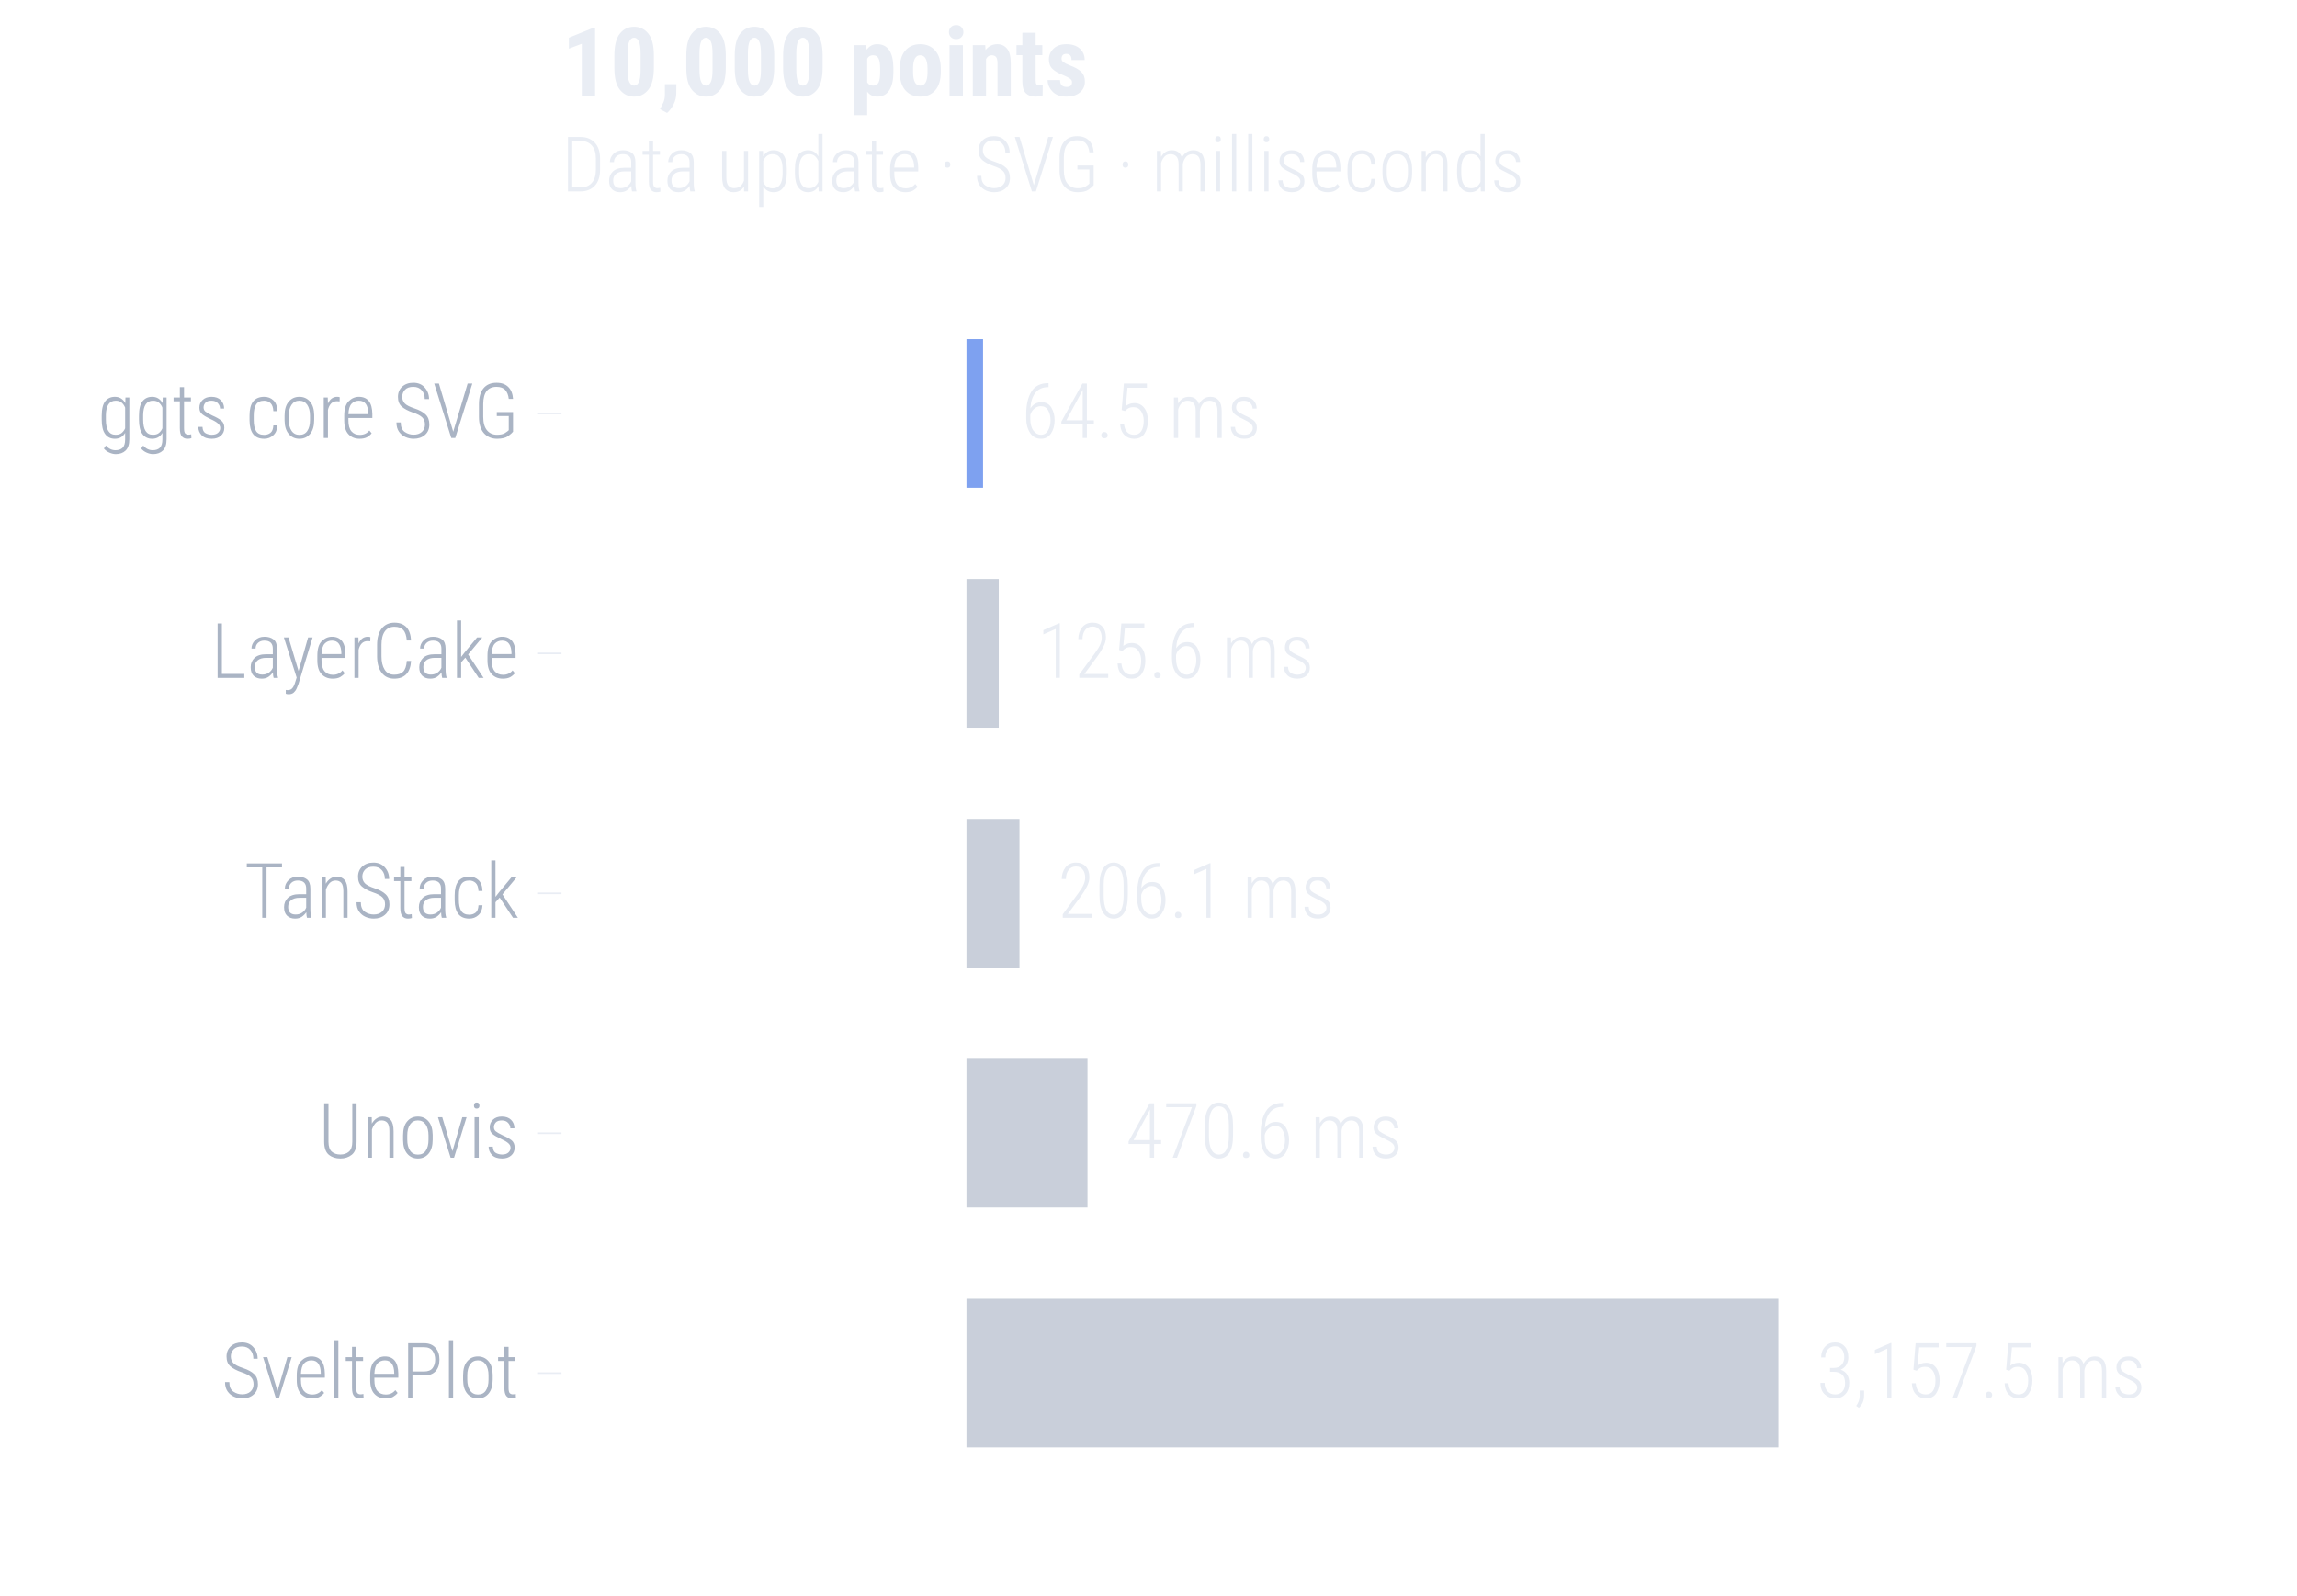
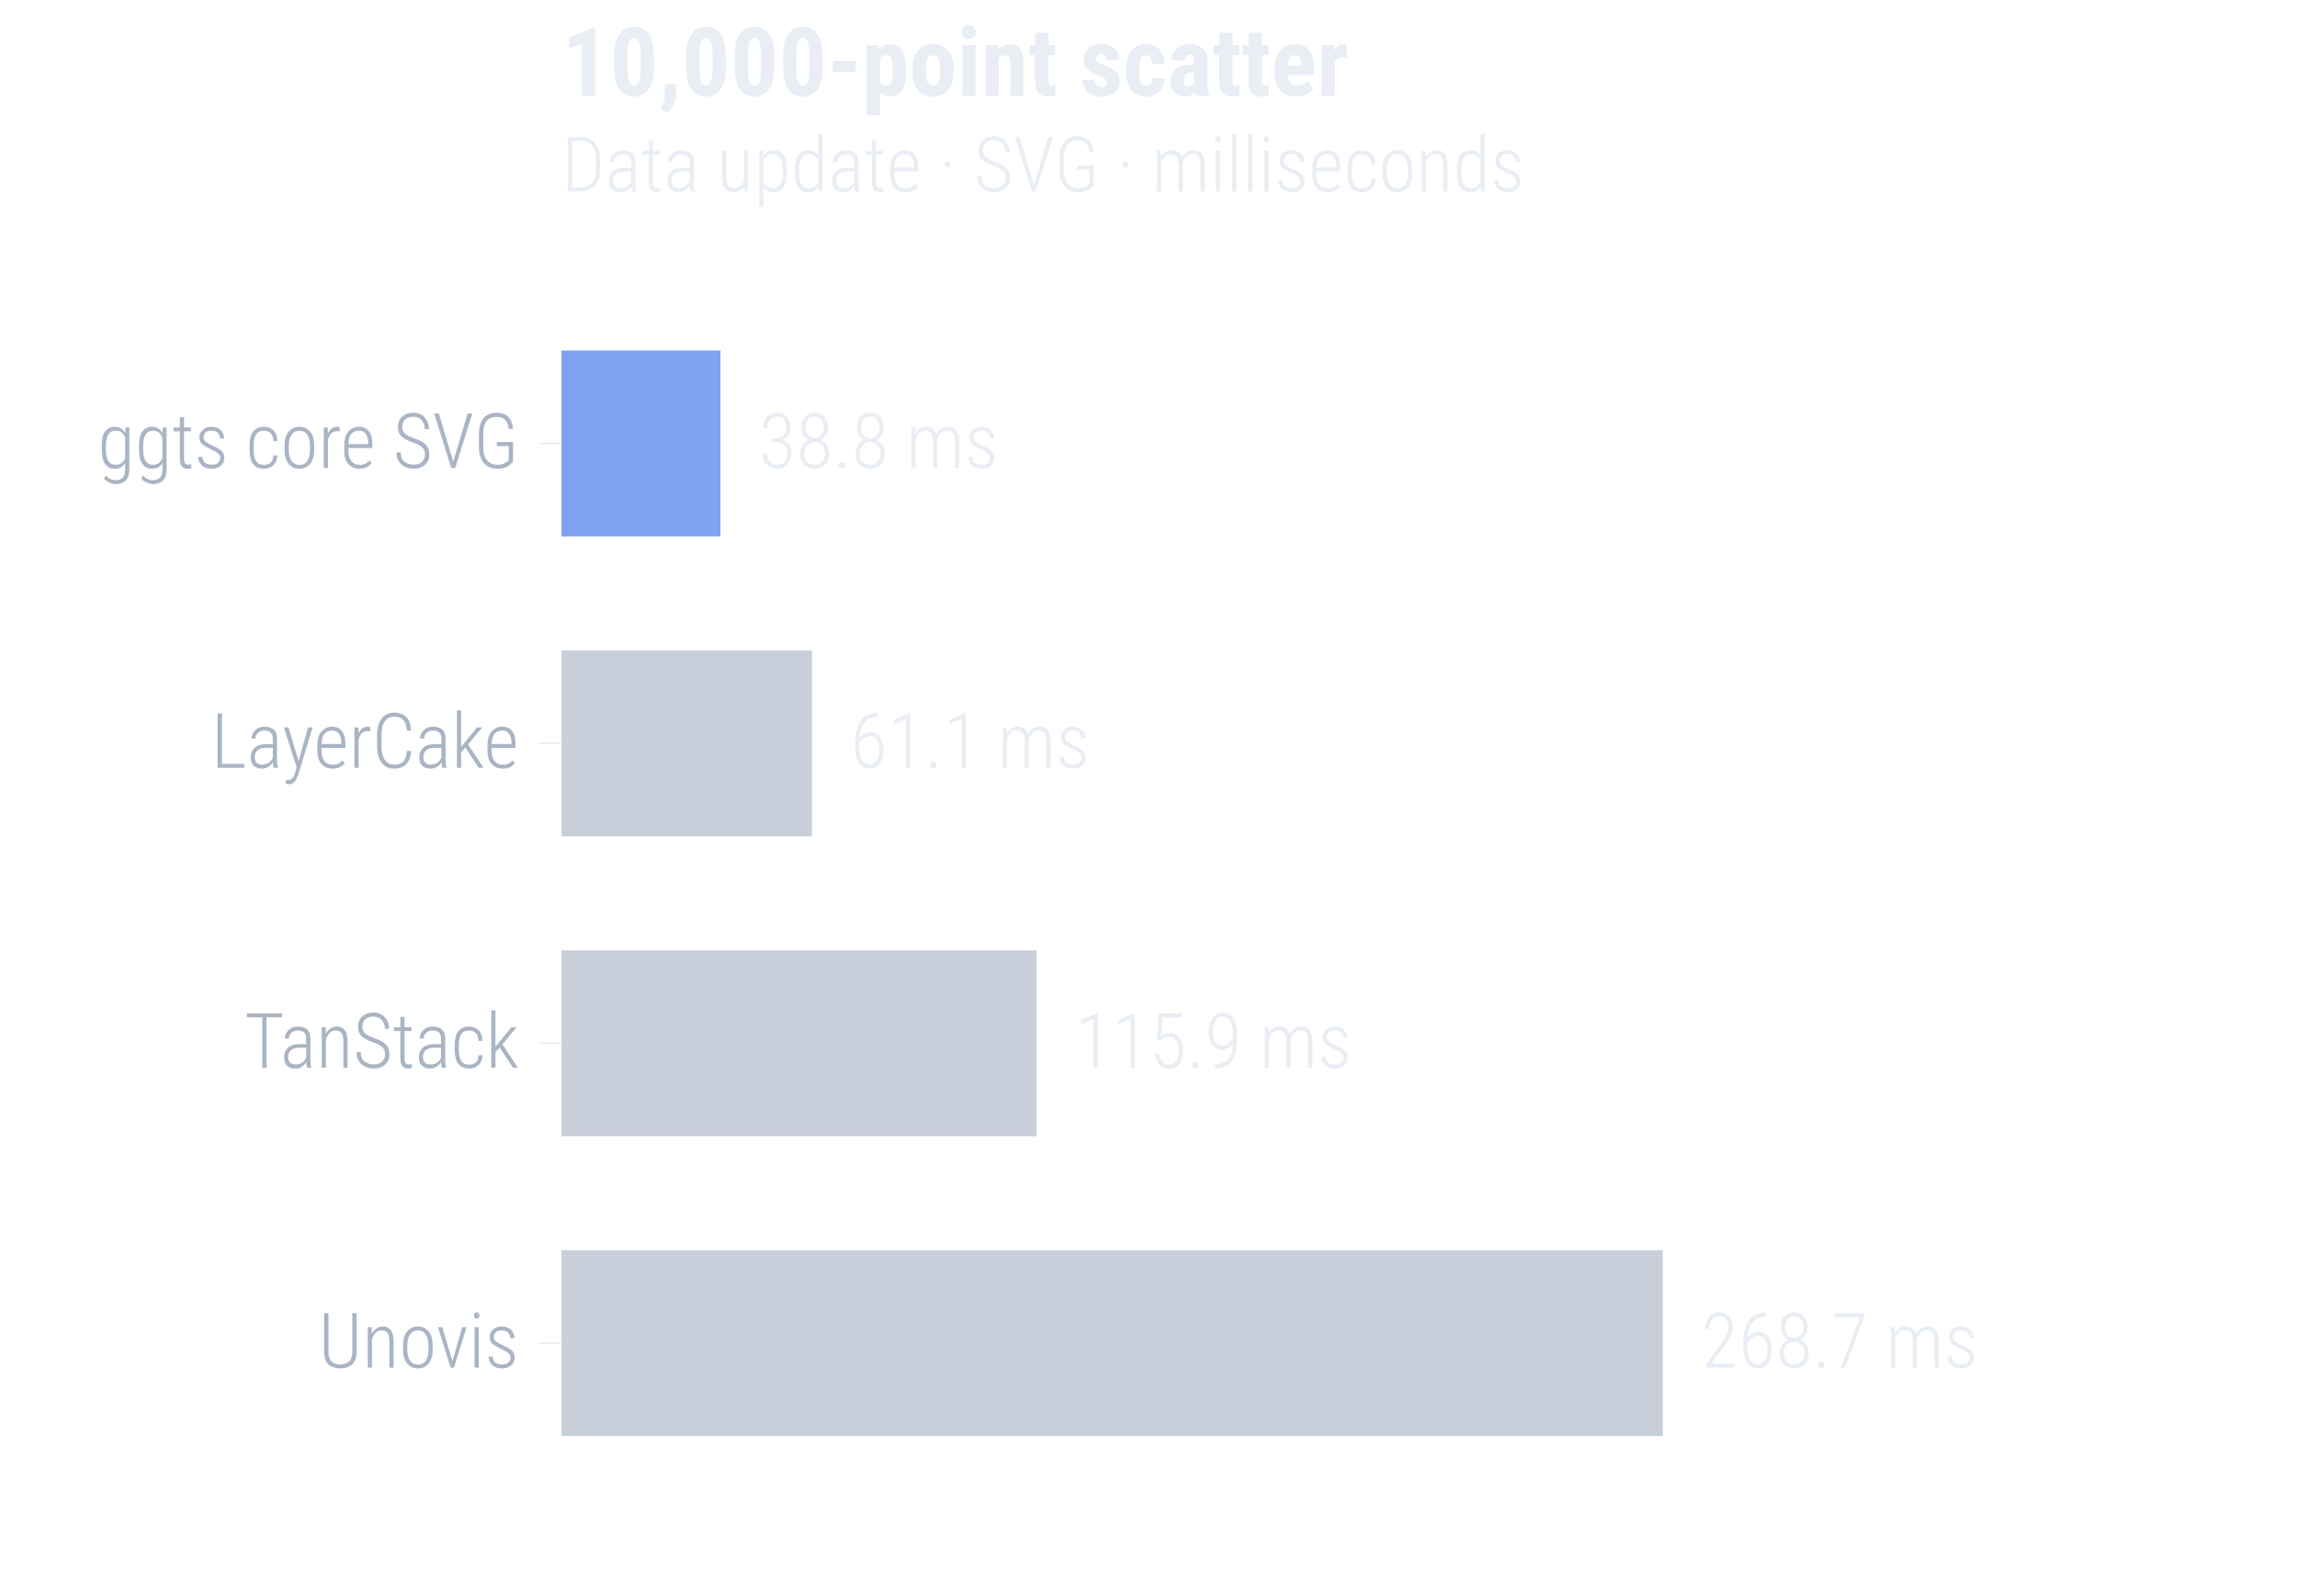
- <svg xmlns="http://www.w3.org/2000/svg" width="360" height="250" viewBox="0 0 360 250" role="img" aria-label="10,000 points. Data update · SVG · milliseconds. Lower is better. ggts core SVG: 64.5 ms; LayerCake: 125.6 ms; TanStack: 206.1 ms; Unovis: 470.6 ms; SveltePlot: 3,157.5 ms." class="gg-plot" font-family="&quot;Roboto Condensed&quot;, &quot;Arial Narrow&quot;, Arial, sans-serif" font-size="11" font-weight="300" text-rendering="optimizeLegibility" shape-rendering="geometricPrecision">
+ <svg xmlns="http://www.w3.org/2000/svg" width="360" height="250" viewBox="0 0 360 250" role="img" aria-label="10,000-point scatter. Data update · SVG · milliseconds. Lower is better. ggts core SVG 38.8 ms, LayerCake 61.1 ms, TanStack 115.9 ms, Unovis 268.7 ms." class="gg-plot" font-family="&quot;Roboto Condensed&quot;, &quot;Arial Narrow&quot;, Arial, sans-serif" font-size="11" font-weight="300" text-rendering="optimizeLegibility" shape-rendering="geometricPrecision">
  <rect class="gg-paper" width="360" height="250" fill="var(--gg-paper, transparent)" />
-   <text class="gg-title" x="88" y="15" font-size="15" font-weight="700" fill="var(--gg-ink, #e9edf4)">10,000 points</text>
+   <text class="gg-title" x="88" y="15" font-size="15" font-weight="700" fill="var(--gg-ink, #e9edf4)">10,000-point scatter</text>
  <text class="gg-subtitle" x="88" y="30" font-size="12" font-weight="300" fill="var(--gg-ink, #e9edf4)">Data update · SVG · milliseconds</text>
  <defs>
    <clipPath id="gg-clip-0">
      <rect width="268" height="188" />
    </clipPath>
  </defs>
  <g class="gg-panel" data-panel="0" transform="translate(88,46)">
    <rect class="gg-panel-background" width="268" height="188" fill="var(--gg-panel, transparent)" />
    <g class="gg-grid" stroke="var(--gg-grid, transparent)" stroke-width="0.25" vector-effect="non-scaling-stroke">
-       <line x1="63.47" y1="0" x2="63.47" y2="188" />
-       <line x1="144.08" y1="0" x2="144.08" y2="188" />
-       <line x1="224.68" y1="0" x2="224.68" y2="188" />
-       <line x1="0" y1="18.8" x2="268" y2="18.8" />
-       <line x1="0" y1="56.4" x2="268" y2="56.4" />
-       <line x1="0" y1="94" x2="268" y2="94" />
-       <line x1="0" y1="131.6" x2="268" y2="131.6" />
-       <line x1="0" y1="169.2" x2="268" y2="169.2" />
+       <line x1="0" y1="0" x2="0" y2="188" />
+       <line x1="64.24" y1="0" x2="64.24" y2="188" />
+       <line x1="128.48" y1="0" x2="128.48" y2="188" />
+       <line x1="192.71" y1="0" x2="192.71" y2="188" />
+       <line x1="256.95" y1="0" x2="256.95" y2="188" />
+       <line x1="0" y1="23.5" x2="268" y2="23.5" />
+       <line x1="0" y1="70.5" x2="268" y2="70.5" />
+       <line x1="0" y1="117.5" x2="268" y2="117.5" />
+       <line x1="0" y1="164.5" x2="268" y2="164.5" />
    </g>
    <g class="gg-marks" clip-path="url(#gg-clip-0)">
      <g class="gg-batch gg-rects" data-layer="0">
-         <rect x="63.47" y="7.14" width="2.6" height="23.31" fill="#7ea1f0" />
-         <rect x="63.47" y="44.74" width="5.06" height="23.31" fill="#c9cfda" />
-         <rect x="63.47" y="82.34" width="8.31" height="23.31" fill="#c9cfda" />
-         <rect x="63.47" y="119.94" width="18.97" height="23.31" fill="#c9cfda" />
-         <rect x="63.47" y="157.54" width="127.25" height="23.31" fill="#c9cfda" />
+         <rect x="0" y="8.93" width="24.92" height="29.14" fill="#7ea1f0" />
+         <rect x="0" y="55.93" width="39.25" height="29.14" fill="#c9cfda" />
+         <rect x="0" y="102.93" width="74.45" height="29.14" fill="#c9cfda" />
+         <rect x="0" y="149.93" width="172.61" height="29.14" fill="#c9cfda" />
      </g>
      <g class="gg-batch gg-glyphs" data-layer="1" font-size="12" text-anchor="start">
-         <text x="72.07" y="18.8" dy="0.32em" fill="var(--gg-ink, #e9edf4)">64.5 ms</text>
-         <text x="74.54" y="56.4" dy="0.32em" fill="var(--gg-ink, #e9edf4)">125.6 ms</text>
-         <text x="77.78" y="94" dy="0.32em" fill="var(--gg-ink, #e9edf4)">206.1 ms</text>
-         <text x="88.44" y="131.6" dy="0.32em" fill="var(--gg-ink, #e9edf4)">470.6 ms</text>
-         <text x="196.72" y="169.2" dy="0.32em" fill="var(--gg-ink, #e9edf4)">3,157.5 ms</text>
+         <text x="30.92" y="23.5" dy="0.32em" fill="var(--gg-ink, #e9edf4)">38.8 ms</text>
+         <text x="45.25" y="70.5" dy="0.32em" fill="var(--gg-ink, #e9edf4)">61.1 ms</text>
+         <text x="80.45" y="117.5" dy="0.32em" fill="var(--gg-ink, #e9edf4)">115.9 ms</text>
+         <text x="178.61" y="164.5" dy="0.32em" fill="var(--gg-ink, #e9edf4)">268.7 ms</text>
      </g>
    </g>
    <rect class="gg-panel-border" width="268" height="188" fill="none" stroke="var(--gg-panelBorder, transparent)" stroke-width="0.5" vector-effect="non-scaling-stroke" />
  </g>
  <g class="gg-axis gg-axis-y" transform="translate(88,46)">
-     <g class="gg-tick" transform="translate(0,18.8)">
+     <g class="gg-tick" transform="translate(0,23.5)">
      <line x2="-3.67" stroke="var(--gg-tickColor, #e9edf4)" stroke-width="0.25" vector-effect="non-scaling-stroke" />
      <text x="-6.67" dy="0.32em" text-anchor="end" fill="var(--gg-axisText, #aab4c4)" font-size="12" font-weight="300">ggts core SVG</text>
    </g>
-     <g class="gg-tick" transform="translate(0,56.4)">
+     <g class="gg-tick" transform="translate(0,70.5)">
      <line x2="-3.67" stroke="var(--gg-tickColor, #e9edf4)" stroke-width="0.25" vector-effect="non-scaling-stroke" />
      <text x="-6.67" dy="0.32em" text-anchor="end" fill="var(--gg-axisText, #aab4c4)" font-size="12" font-weight="300">LayerCake</text>
    </g>
-     <g class="gg-tick" transform="translate(0,94)">
+     <g class="gg-tick" transform="translate(0,117.5)">
      <line x2="-3.67" stroke="var(--gg-tickColor, #e9edf4)" stroke-width="0.25" vector-effect="non-scaling-stroke" />
      <text x="-6.67" dy="0.32em" text-anchor="end" fill="var(--gg-axisText, #aab4c4)" font-size="12" font-weight="300">TanStack</text>
    </g>
-     <g class="gg-tick" transform="translate(0,131.6)">
+     <g class="gg-tick" transform="translate(0,164.5)">
      <line x2="-3.67" stroke="var(--gg-tickColor, #e9edf4)" stroke-width="0.25" vector-effect="non-scaling-stroke" />
      <text x="-6.67" dy="0.32em" text-anchor="end" fill="var(--gg-axisText, #aab4c4)" font-size="12" font-weight="300">Unovis</text>
    </g>
-     <g class="gg-tick" transform="translate(0,169.2)">
-       <line x2="-3.67" stroke="var(--gg-tickColor, #e9edf4)" stroke-width="0.25" vector-effect="non-scaling-stroke" />
-       <text x="-6.67" dy="0.32em" text-anchor="end" fill="var(--gg-axisText, #aab4c4)" font-size="12" font-weight="300">SveltePlot</text>
-     </g>
  </g>
</svg>
